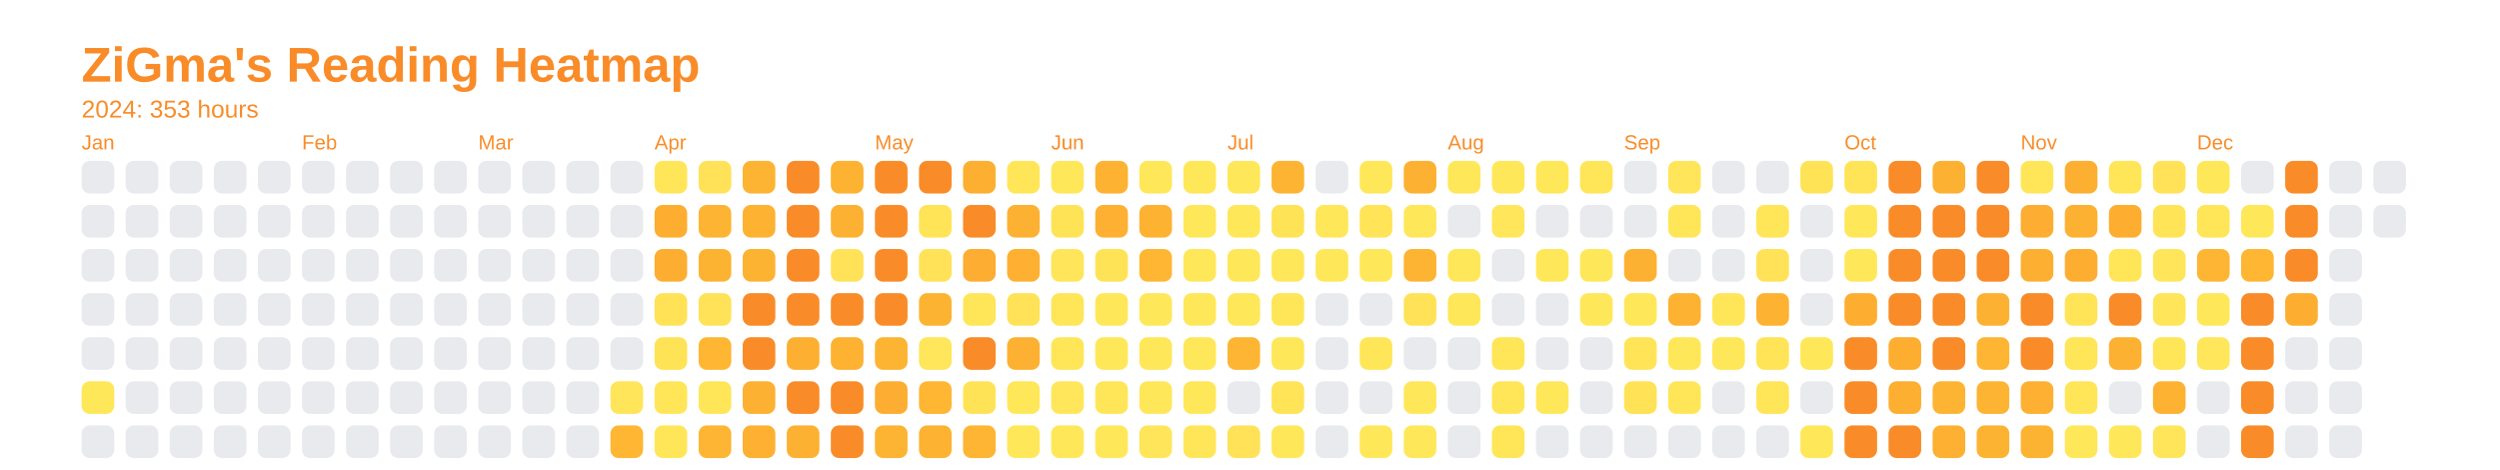
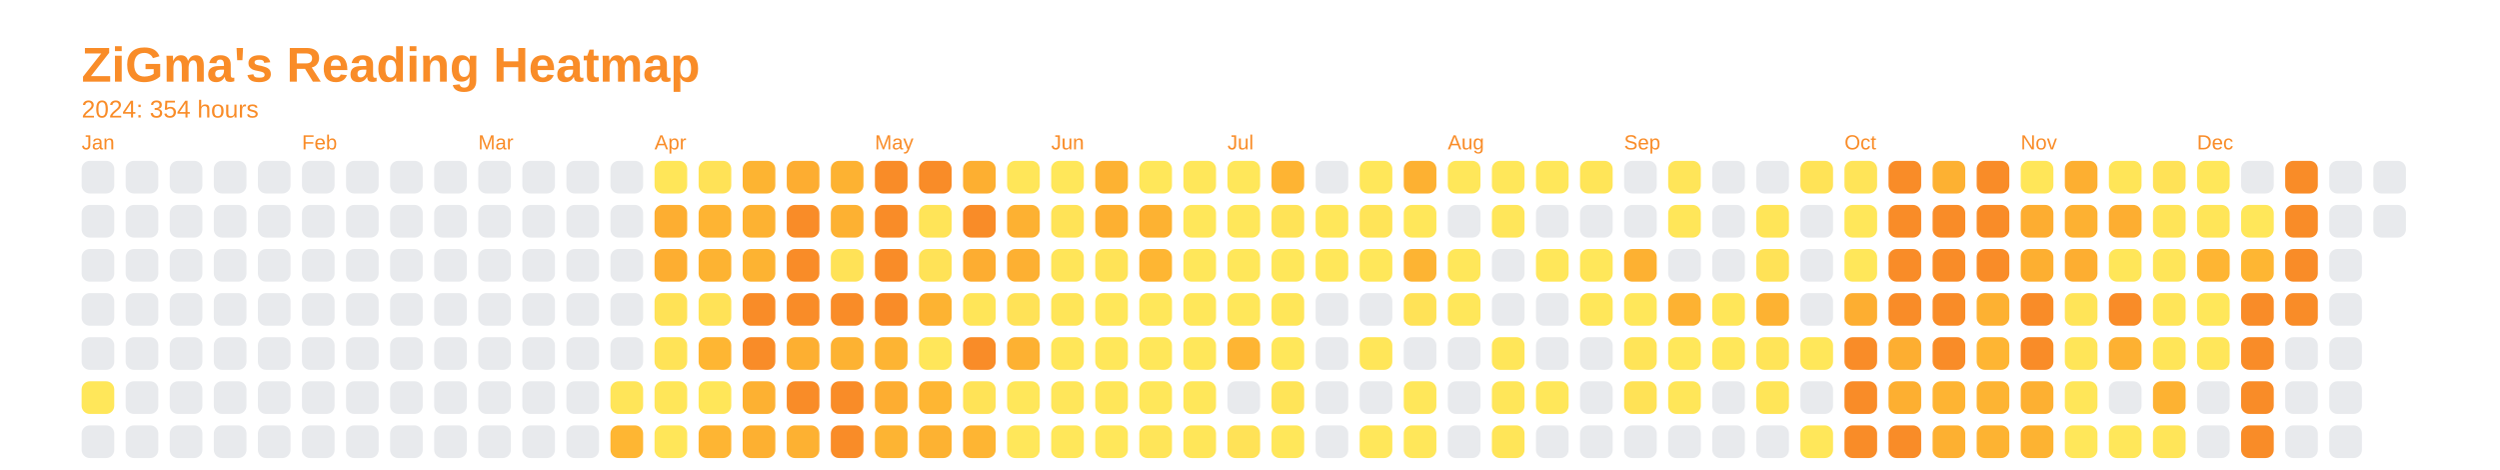
<svg xmlns="http://www.w3.org/2000/svg" baseProfile="full" height="57.5mm" version="1.1" viewBox="0,0,306.2,57.5" width="306.2mm">
  <defs />
  <rect fill="none" height="57.5" width="306.2" x="0" y="0" />
  <text fill="#f98c28" style="font-size:6px; font-family:Arial; font-weight:bold;" x="10" y="10">ZiGma's Reading Heatmap</text>
-   <text fill="#f98c28" style="font-size:3px; font-family:Arial;" x="10" y="14.4">2024: 353 hours</text>
+   <text fill="#f98c28" style="font-size:3px; font-family:Arial;" x="10" y="14.4">2024: 354 hours</text>
  <text fill="#f98c28" style="font-size:2.5px; font-family:Arial" x="10" y="18.3">Jan</text>
  <rect fill="#e8eaed" height="4" rx="1" ry="1" width="4" x="10" y="19.7" />
  <rect fill="#e8eaed" height="4" rx="1" ry="1" width="4" x="10" y="25.1" />
  <rect fill="#e8eaed" height="4" rx="1" ry="1" width="4" x="10" y="30.5" />
  <rect fill="#e8eaed" height="4" rx="1" ry="1" width="4" x="10" y="35.9" />
  <rect fill="#e8eaed" height="4" rx="1" ry="1" width="4" x="10" y="41.3" />
  <rect fill="#ffe75a" height="4" rx="1" ry="1" width="4" x="10" y="46.7" />
  <rect fill="#e8eaed" height="4" rx="1" ry="1" width="4" x="10" y="52.1" />
  <rect fill="#e8eaed" height="4" rx="1" ry="1" width="4" x="15.4" y="19.7" />
  <rect fill="#e8eaed" height="4" rx="1" ry="1" width="4" x="15.4" y="25.1" />
  <rect fill="#e8eaed" height="4" rx="1" ry="1" width="4" x="15.4" y="30.5" />
  <rect fill="#e8eaed" height="4" rx="1" ry="1" width="4" x="15.4" y="35.9" />
  <rect fill="#e8eaed" height="4" rx="1" ry="1" width="4" x="15.4" y="41.3" />
  <rect fill="#e8eaed" height="4" rx="1" ry="1" width="4" x="15.4" y="46.7" />
  <rect fill="#e8eaed" height="4" rx="1" ry="1" width="4" x="15.4" y="52.1" />
  <rect fill="#e8eaed" height="4" rx="1" ry="1" width="4" x="20.8" y="19.7" />
  <rect fill="#e8eaed" height="4" rx="1" ry="1" width="4" x="20.8" y="25.1" />
  <rect fill="#e8eaed" height="4" rx="1" ry="1" width="4" x="20.8" y="30.5" />
  <rect fill="#e8eaed" height="4" rx="1" ry="1" width="4" x="20.8" y="35.9" />
  <rect fill="#e8eaed" height="4" rx="1" ry="1" width="4" x="20.8" y="41.3" />
  <rect fill="#e8eaed" height="4" rx="1" ry="1" width="4" x="20.8" y="46.7" />
  <rect fill="#e8eaed" height="4" rx="1" ry="1" width="4" x="20.8" y="52.1" />
  <rect fill="#e8eaed" height="4" rx="1" ry="1" width="4" x="26.2" y="19.7" />
  <rect fill="#e8eaed" height="4" rx="1" ry="1" width="4" x="26.2" y="25.1" />
  <rect fill="#e8eaed" height="4" rx="1" ry="1" width="4" x="26.2" y="30.5" />
  <rect fill="#e8eaed" height="4" rx="1" ry="1" width="4" x="26.2" y="35.9" />
  <rect fill="#e8eaed" height="4" rx="1" ry="1" width="4" x="26.2" y="41.3" />
  <rect fill="#e8eaed" height="4" rx="1" ry="1" width="4" x="26.2" y="46.7" />
  <rect fill="#e8eaed" height="4" rx="1" ry="1" width="4" x="26.2" y="52.1" />
  <rect fill="#e8eaed" height="4" rx="1" ry="1" width="4" x="31.6" y="19.7" />
  <rect fill="#e8eaed" height="4" rx="1" ry="1" width="4" x="31.6" y="25.1" />
  <rect fill="#e8eaed" height="4" rx="1" ry="1" width="4" x="31.6" y="30.5" />
  <rect fill="#e8eaed" height="4" rx="1" ry="1" width="4" x="31.6" y="35.9" />
  <rect fill="#e8eaed" height="4" rx="1" ry="1" width="4" x="31.6" y="41.3" />
  <rect fill="#e8eaed" height="4" rx="1" ry="1" width="4" x="31.6" y="46.7" />
  <rect fill="#e8eaed" height="4" rx="1" ry="1" width="4" x="31.6" y="52.1" />
  <text fill="#f98c28" style="font-size:2.5px; font-family:Arial" x="37.0" y="18.3">Feb</text>
  <rect fill="#e8eaed" height="4" rx="1" ry="1" width="4" x="37.0" y="19.7" />
  <rect fill="#e8eaed" height="4" rx="1" ry="1" width="4" x="37.0" y="25.1" />
  <rect fill="#e8eaed" height="4" rx="1" ry="1" width="4" x="37.0" y="30.5" />
  <rect fill="#e8eaed" height="4" rx="1" ry="1" width="4" x="37.0" y="35.9" />
  <rect fill="#e8eaed" height="4" rx="1" ry="1" width="4" x="37.0" y="41.3" />
  <rect fill="#e8eaed" height="4" rx="1" ry="1" width="4" x="37.0" y="46.7" />
  <rect fill="#e8eaed" height="4" rx="1" ry="1" width="4" x="37.0" y="52.1" />
  <rect fill="#e8eaed" height="4" rx="1" ry="1" width="4" x="42.4" y="19.7" />
  <rect fill="#e8eaed" height="4" rx="1" ry="1" width="4" x="42.4" y="25.1" />
  <rect fill="#e8eaed" height="4" rx="1" ry="1" width="4" x="42.4" y="30.5" />
  <rect fill="#e8eaed" height="4" rx="1" ry="1" width="4" x="42.4" y="35.9" />
  <rect fill="#e8eaed" height="4" rx="1" ry="1" width="4" x="42.4" y="41.3" />
  <rect fill="#e8eaed" height="4" rx="1" ry="1" width="4" x="42.4" y="46.7" />
  <rect fill="#e8eaed" height="4" rx="1" ry="1" width="4" x="42.4" y="52.1" />
  <rect fill="#e8eaed" height="4" rx="1" ry="1" width="4" x="47.8" y="19.7" />
  <rect fill="#e8eaed" height="4" rx="1" ry="1" width="4" x="47.8" y="25.1" />
  <rect fill="#e8eaed" height="4" rx="1" ry="1" width="4" x="47.8" y="30.5" />
  <rect fill="#e8eaed" height="4" rx="1" ry="1" width="4" x="47.8" y="35.9" />
  <rect fill="#e8eaed" height="4" rx="1" ry="1" width="4" x="47.8" y="41.3" />
  <rect fill="#e8eaed" height="4" rx="1" ry="1" width="4" x="47.8" y="46.7" />
  <rect fill="#e8eaed" height="4" rx="1" ry="1" width="4" x="47.8" y="52.1" />
  <rect fill="#e8eaed" height="4" rx="1" ry="1" width="4" x="53.2" y="19.7" />
  <rect fill="#e8eaed" height="4" rx="1" ry="1" width="4" x="53.2" y="25.1" />
  <rect fill="#e8eaed" height="4" rx="1" ry="1" width="4" x="53.2" y="30.5" />
  <rect fill="#e8eaed" height="4" rx="1" ry="1" width="4" x="53.2" y="35.9" />
  <rect fill="#e8eaed" height="4" rx="1" ry="1" width="4" x="53.2" y="41.3" />
  <rect fill="#e8eaed" height="4" rx="1" ry="1" width="4" x="53.2" y="46.7" />
  <rect fill="#e8eaed" height="4" rx="1" ry="1" width="4" x="53.2" y="52.1" />
  <text fill="#f98c28" style="font-size:2.5px; font-family:Arial" x="58.6" y="18.3">Mar</text>
  <rect fill="#e8eaed" height="4" rx="1" ry="1" width="4" x="58.6" y="19.7" />
  <rect fill="#e8eaed" height="4" rx="1" ry="1" width="4" x="58.6" y="25.1" />
  <rect fill="#e8eaed" height="4" rx="1" ry="1" width="4" x="58.6" y="30.5" />
  <rect fill="#e8eaed" height="4" rx="1" ry="1" width="4" x="58.6" y="35.9" />
  <rect fill="#e8eaed" height="4" rx="1" ry="1" width="4" x="58.6" y="41.3" />
  <rect fill="#e8eaed" height="4" rx="1" ry="1" width="4" x="58.6" y="46.7" />
  <rect fill="#e8eaed" height="4" rx="1" ry="1" width="4" x="58.6" y="52.1" />
  <rect fill="#e8eaed" height="4" rx="1" ry="1" width="4" x="64" y="19.7" />
  <rect fill="#e8eaed" height="4" rx="1" ry="1" width="4" x="64" y="25.1" />
  <rect fill="#e8eaed" height="4" rx="1" ry="1" width="4" x="64" y="30.5" />
  <rect fill="#e8eaed" height="4" rx="1" ry="1" width="4" x="64" y="35.9" />
  <rect fill="#e8eaed" height="4" rx="1" ry="1" width="4" x="64" y="41.3" />
  <rect fill="#e8eaed" height="4" rx="1" ry="1" width="4" x="64" y="46.7" />
  <rect fill="#e8eaed" height="4" rx="1" ry="1" width="4" x="64" y="52.1" />
  <rect fill="#e8eaed" height="4" rx="1" ry="1" width="4" x="69.4" y="19.7" />
  <rect fill="#e8eaed" height="4" rx="1" ry="1" width="4" x="69.4" y="25.1" />
  <rect fill="#e8eaed" height="4" rx="1" ry="1" width="4" x="69.4" y="30.5" />
  <rect fill="#e8eaed" height="4" rx="1" ry="1" width="4" x="69.4" y="35.9" />
  <rect fill="#e8eaed" height="4" rx="1" ry="1" width="4" x="69.4" y="41.3" />
  <rect fill="#e8eaed" height="4" rx="1" ry="1" width="4" x="69.4" y="46.7" />
  <rect fill="#e8eaed" height="4" rx="1" ry="1" width="4" x="69.4" y="52.1" />
  <rect fill="#e8eaed" height="4" rx="1" ry="1" width="4" x="74.8" y="19.7" />
  <rect fill="#e8eaed" height="4" rx="1" ry="1" width="4" x="74.8" y="25.1" />
  <rect fill="#e8eaed" height="4" rx="1" ry="1" width="4" x="74.8" y="30.5" />
  <rect fill="#e8eaed" height="4" rx="1" ry="1" width="4" x="74.8" y="35.9" />
  <rect fill="#e8eaed" height="4" rx="1" ry="1" width="4" x="74.8" y="41.3" />
  <rect fill="#ffe559" height="4" rx="1" ry="1" width="4" x="74.8" y="46.7" />
  <rect fill="#feb633" height="4" rx="1" ry="1" width="4" x="74.8" y="52.1" />
  <text fill="#f98c28" style="font-size:2.5px; font-family:Arial" x="80.2" y="18.3">Apr</text>
  <rect fill="#ffe659" height="4" rx="1" ry="1" width="4" x="80.2" y="19.7" />
  <rect fill="#fdae31" height="4" rx="1" ry="1" width="4" x="80.2" y="25.1" />
  <rect fill="#fdae31" height="4" rx="1" ry="1" width="4" x="80.2" y="30.5" />
  <rect fill="#ffe256" height="4" rx="1" ry="1" width="4" x="80.2" y="35.9" />
  <rect fill="#ffe357" height="4" rx="1" ry="1" width="4" x="80.2" y="41.3" />
  <rect fill="#ffe659" height="4" rx="1" ry="1" width="4" x="80.2" y="46.7" />
  <rect fill="#ffe659" height="4" rx="1" ry="1" width="4" x="80.2" y="52.1" />
  <rect fill="#ffe257" height="4" rx="1" ry="1" width="4" x="85.6" y="19.7" />
  <rect fill="#feb433" height="4" rx="1" ry="1" width="4" x="85.6" y="25.1" />
  <rect fill="#fdb332" height="4" rx="1" ry="1" width="4" x="85.6" y="30.5" />
  <rect fill="#ffe257" height="4" rx="1" ry="1" width="4" x="85.6" y="35.9" />
  <rect fill="#feb633" height="4" rx="1" ry="1" width="4" x="85.6" y="41.3" />
  <rect fill="#ffe659" height="4" rx="1" ry="1" width="4" x="85.6" y="46.7" />
  <rect fill="#feb533" height="4" rx="1" ry="1" width="4" x="85.6" y="52.1" />
  <rect fill="#fdb432" height="4" rx="1" ry="1" width="4" x="91" y="19.7" />
  <rect fill="#fdb232" height="4" rx="1" ry="1" width="4" x="91" y="25.1" />
  <rect fill="#fdb332" height="4" rx="1" ry="1" width="4" x="91" y="30.5" />
  <rect fill="#f98c28" height="4" rx="1" ry="1" width="4" x="91" y="35.9" />
  <rect fill="#f98c28" height="4" rx="1" ry="1" width="4" x="91" y="41.3" />
  <rect fill="#fdb132" height="4" rx="1" ry="1" width="4" x="91" y="46.7" />
  <rect fill="#fdb031" height="4" rx="1" ry="1" width="4" x="91" y="52.1" />
-   <rect fill="#f98c28" height="4" rx="1" ry="1" width="4" x="96.4" y="19.7" />
+   <rect fill="#fdad31" height="4" rx="1" ry="1" width="4" x="96.4" y="19.7" />
  <rect fill="#f98c28" height="4" rx="1" ry="1" width="4" x="96.4" y="25.1" />
  <rect fill="#f98c28" height="4" rx="1" ry="1" width="4" x="96.4" y="30.5" />
  <rect fill="#f98c28" height="4" rx="1" ry="1" width="4" x="96.4" y="35.9" />
  <rect fill="#fdaf31" height="4" rx="1" ry="1" width="4" x="96.4" y="41.3" />
  <rect fill="#f98c28" height="4" rx="1" ry="1" width="4" x="96.4" y="46.7" />
  <rect fill="#fdb132" height="4" rx="1" ry="1" width="4" x="96.4" y="52.1" />
  <rect fill="#fdb232" height="4" rx="1" ry="1" width="4" x="101.8" y="19.7" />
  <rect fill="#fdb132" height="4" rx="1" ry="1" width="4" x="101.8" y="25.1" />
  <rect fill="#ffe257" height="4" rx="1" ry="1" width="4" x="101.8" y="30.5" />
  <rect fill="#f98c28" height="4" rx="1" ry="1" width="4" x="101.8" y="35.9" />
  <rect fill="#fdb232" height="4" rx="1" ry="1" width="4" x="101.8" y="41.3" />
  <rect fill="#f98c28" height="4" rx="1" ry="1" width="4" x="101.8" y="46.7" />
  <rect fill="#f98c28" height="4" rx="1" ry="1" width="4" x="101.8" y="52.1" />
  <text fill="#f98c28" style="font-size:2.5px; font-family:Arial" x="107.2" y="18.3">May</text>
  <rect fill="#f98c28" height="4" rx="1" ry="1" width="4" x="107.2" y="19.7" />
  <rect fill="#f98c28" height="4" rx="1" ry="1" width="4" x="107.2" y="25.1" />
  <rect fill="#f98c28" height="4" rx="1" ry="1" width="4" x="107.2" y="30.5" />
  <rect fill="#f98c28" height="4" rx="1" ry="1" width="4" x="107.2" y="35.9" />
  <rect fill="#fdb433" height="4" rx="1" ry="1" width="4" x="107.2" y="41.3" />
  <rect fill="#fdad31" height="4" rx="1" ry="1" width="4" x="107.2" y="46.7" />
  <rect fill="#fdb433" height="4" rx="1" ry="1" width="4" x="107.2" y="52.1" />
  <rect fill="#f98c28" height="4" rx="1" ry="1" width="4" x="112.6" y="19.7" />
  <rect fill="#ffe458" height="4" rx="1" ry="1" width="4" x="112.6" y="25.1" />
  <rect fill="#ffe257" height="4" rx="1" ry="1" width="4" x="112.6" y="30.5" />
  <rect fill="#fdb332" height="4" rx="1" ry="1" width="4" x="112.6" y="35.9" />
  <rect fill="#ffe65a" height="4" rx="1" ry="1" width="4" x="112.6" y="41.3" />
  <rect fill="#feb633" height="4" rx="1" ry="1" width="4" x="112.6" y="46.7" />
  <rect fill="#fdb232" height="4" rx="1" ry="1" width="4" x="112.6" y="52.1" />
  <rect fill="#fdaf31" height="4" rx="1" ry="1" width="4" x="118" y="19.7" />
  <rect fill="#f98c28" height="4" rx="1" ry="1" width="4" x="118" y="25.1" />
  <rect fill="#fdad31" height="4" rx="1" ry="1" width="4" x="118" y="30.5" />
  <rect fill="#ffe558" height="4" rx="1" ry="1" width="4" x="118" y="35.9" />
  <rect fill="#f98c28" height="4" rx="1" ry="1" width="4" x="118" y="41.3" />
  <rect fill="#ffe357" height="4" rx="1" ry="1" width="4" x="118" y="46.7" />
  <rect fill="#feb533" height="4" rx="1" ry="1" width="4" x="118" y="52.1" />
  <rect fill="#ffe659" height="4" rx="1" ry="1" width="4" x="123.4" y="19.7" />
  <rect fill="#fdb132" height="4" rx="1" ry="1" width="4" x="123.4" y="25.1" />
  <rect fill="#fdb032" height="4" rx="1" ry="1" width="4" x="123.4" y="30.5" />
  <rect fill="#ffe257" height="4" rx="1" ry="1" width="4" x="123.4" y="35.9" />
  <rect fill="#fdb132" height="4" rx="1" ry="1" width="4" x="123.4" y="41.3" />
  <rect fill="#ffe75a" height="4" rx="1" ry="1" width="4" x="123.4" y="46.7" />
  <rect fill="#ffe75a" height="4" rx="1" ry="1" width="4" x="123.4" y="52.1" />
  <text fill="#f98c28" style="font-size:2.5px; font-family:Arial" x="128.8" y="18.3">Jun</text>
  <rect fill="#ffe75a" height="4" rx="1" ry="1" width="4" x="128.8" y="19.7" />
  <rect fill="#ffe357" height="4" rx="1" ry="1" width="4" x="128.8" y="25.1" />
  <rect fill="#ffe559" height="4" rx="1" ry="1" width="4" x="128.8" y="30.5" />
  <rect fill="#ffe558" height="4" rx="1" ry="1" width="4" x="128.8" y="35.9" />
  <rect fill="#ffe659" height="4" rx="1" ry="1" width="4" x="128.8" y="41.3" />
  <rect fill="#ffe65a" height="4" rx="1" ry="1" width="4" x="128.8" y="46.7" />
  <rect fill="#ffe75a" height="4" rx="1" ry="1" width="4" x="128.8" y="52.1" />
  <rect fill="#fdb232" height="4" rx="1" ry="1" width="4" x="134.2" y="19.7" />
  <rect fill="#fdb031" height="4" rx="1" ry="1" width="4" x="134.2" y="25.1" />
  <rect fill="#ffe357" height="4" rx="1" ry="1" width="4" x="134.2" y="30.5" />
  <rect fill="#ffe75a" height="4" rx="1" ry="1" width="4" x="134.2" y="35.9" />
  <rect fill="#ffe75a" height="4" rx="1" ry="1" width="4" x="134.2" y="41.3" />
  <rect fill="#ffe659" height="4" rx="1" ry="1" width="4" x="134.2" y="46.7" />
  <rect fill="#ffe75a" height="4" rx="1" ry="1" width="4" x="134.2" y="52.1" />
  <rect fill="#ffe75a" height="4" rx="1" ry="1" width="4" x="139.6" y="19.7" />
  <rect fill="#fdb232" height="4" rx="1" ry="1" width="4" x="139.6" y="25.1" />
  <rect fill="#feb633" height="4" rx="1" ry="1" width="4" x="139.6" y="30.5" />
  <rect fill="#ffe75a" height="4" rx="1" ry="1" width="4" x="139.6" y="35.9" />
  <rect fill="#ffe75a" height="4" rx="1" ry="1" width="4" x="139.6" y="41.3" />
  <rect fill="#ffe75a" height="4" rx="1" ry="1" width="4" x="139.6" y="46.7" />
  <rect fill="#ffe559" height="4" rx="1" ry="1" width="4" x="139.6" y="52.1" />
  <rect fill="#ffe75a" height="4" rx="1" ry="1" width="4" x="145" y="19.7" />
  <rect fill="#ffe75a" height="4" rx="1" ry="1" width="4" x="145" y="25.1" />
  <rect fill="#ffe75a" height="4" rx="1" ry="1" width="4" x="145" y="30.5" />
  <rect fill="#ffe75a" height="4" rx="1" ry="1" width="4" x="145" y="35.9" />
  <rect fill="#ffe75a" height="4" rx="1" ry="1" width="4" x="145" y="41.3" />
  <rect fill="#ffe75a" height="4" rx="1" ry="1" width="4" x="145" y="46.7" />
  <rect fill="#ffe659" height="4" rx="1" ry="1" width="4" x="145" y="52.1" />
  <text fill="#f98c28" style="font-size:2.5px; font-family:Arial" x="150.4" y="18.3">Jul</text>
  <rect fill="#ffe75a" height="4" rx="1" ry="1" width="4" x="150.4" y="19.7" />
  <rect fill="#ffe75a" height="4" rx="1" ry="1" width="4" x="150.4" y="25.1" />
  <rect fill="#ffe75a" height="4" rx="1" ry="1" width="4" x="150.4" y="30.5" />
  <rect fill="#ffe75a" height="4" rx="1" ry="1" width="4" x="150.4" y="35.9" />
  <rect fill="#feb533" height="4" rx="1" ry="1" width="4" x="150.4" y="41.3" />
  <rect fill="#e8eaed" height="4" rx="1" ry="1" width="4" x="150.4" y="46.7" />
  <rect fill="#ffe257" height="4" rx="1" ry="1" width="4" x="150.4" y="52.1" />
  <rect fill="#feb433" height="4" rx="1" ry="1" width="4" x="155.8" y="19.7" />
  <rect fill="#ffe357" height="4" rx="1" ry="1" width="4" x="155.8" y="25.1" />
  <rect fill="#ffe75a" height="4" rx="1" ry="1" width="4" x="155.8" y="30.5" />
  <rect fill="#ffe659" height="4" rx="1" ry="1" width="4" x="155.8" y="35.9" />
  <rect fill="#ffe75a" height="4" rx="1" ry="1" width="4" x="155.8" y="41.3" />
  <rect fill="#ffe458" height="4" rx="1" ry="1" width="4" x="155.8" y="46.7" />
  <rect fill="#ffe75a" height="4" rx="1" ry="1" width="4" x="155.8" y="52.1" />
  <rect fill="#e8eaed" height="4" rx="1" ry="1" width="4" x="161.2" y="19.7" />
  <rect fill="#ffe75a" height="4" rx="1" ry="1" width="4" x="161.2" y="25.1" />
  <rect fill="#ffe75a" height="4" rx="1" ry="1" width="4" x="161.2" y="30.5" />
  <rect fill="#e8eaed" height="4" rx="1" ry="1" width="4" x="161.2" y="35.9" />
  <rect fill="#e8eaed" height="4" rx="1" ry="1" width="4" x="161.2" y="41.3" />
  <rect fill="#e8eaed" height="4" rx="1" ry="1" width="4" x="161.2" y="46.7" />
  <rect fill="#e8eaed" height="4" rx="1" ry="1" width="4" x="161.2" y="52.1" />
  <rect fill="#ffe75a" height="4" rx="1" ry="1" width="4" x="166.6" y="19.7" />
  <rect fill="#ffe458" height="4" rx="1" ry="1" width="4" x="166.6" y="25.1" />
  <rect fill="#ffe75a" height="4" rx="1" ry="1" width="4" x="166.6" y="30.5" />
  <rect fill="#e8eaed" height="4" rx="1" ry="1" width="4" x="166.6" y="35.9" />
  <rect fill="#ffe659" height="4" rx="1" ry="1" width="4" x="166.6" y="41.3" />
  <rect fill="#e8eaed" height="4" rx="1" ry="1" width="4" x="166.6" y="46.7" />
  <rect fill="#ffe75a" height="4" rx="1" ry="1" width="4" x="166.6" y="52.1" />
  <rect fill="#fdb132" height="4" rx="1" ry="1" width="4" x="172" y="19.7" />
  <rect fill="#ffe75a" height="4" rx="1" ry="1" width="4" x="172" y="25.1" />
  <rect fill="#fdb433" height="4" rx="1" ry="1" width="4" x="172" y="30.5" />
  <rect fill="#ffe257" height="4" rx="1" ry="1" width="4" x="172" y="35.9" />
  <rect fill="#e8eaed" height="4" rx="1" ry="1" width="4" x="172" y="41.3" />
  <rect fill="#ffe75a" height="4" rx="1" ry="1" width="4" x="172" y="46.7" />
  <rect fill="#ffe75a" height="4" rx="1" ry="1" width="4" x="172" y="52.1" />
  <text fill="#f98c28" style="font-size:2.5px; font-family:Arial" x="177.4" y="18.3">Aug</text>
  <rect fill="#ffe75a" height="4" rx="1" ry="1" width="4" x="177.4" y="19.7" />
  <rect fill="#e8eaed" height="4" rx="1" ry="1" width="4" x="177.4" y="25.1" />
  <rect fill="#ffe75a" height="4" rx="1" ry="1" width="4" x="177.4" y="30.5" />
  <rect fill="#ffe75a" height="4" rx="1" ry="1" width="4" x="177.4" y="35.9" />
  <rect fill="#e8eaed" height="4" rx="1" ry="1" width="4" x="177.4" y="41.3" />
  <rect fill="#e8eaed" height="4" rx="1" ry="1" width="4" x="177.4" y="46.7" />
  <rect fill="#e8eaed" height="4" rx="1" ry="1" width="4" x="177.4" y="52.1" />
  <rect fill="#ffe75a" height="4" rx="1" ry="1" width="4" x="182.8" y="19.7" />
  <rect fill="#ffe65a" height="4" rx="1" ry="1" width="4" x="182.8" y="25.1" />
  <rect fill="#e8eaed" height="4" rx="1" ry="1" width="4" x="182.8" y="30.5" />
  <rect fill="#e8eaed" height="4" rx="1" ry="1" width="4" x="182.8" y="35.9" />
  <rect fill="#ffe659" height="4" rx="1" ry="1" width="4" x="182.8" y="41.3" />
  <rect fill="#ffe659" height="4" rx="1" ry="1" width="4" x="182.8" y="46.7" />
  <rect fill="#ffe558" height="4" rx="1" ry="1" width="4" x="182.8" y="52.1" />
  <rect fill="#ffe75a" height="4" rx="1" ry="1" width="4" x="188.2" y="19.7" />
  <rect fill="#e8eaed" height="4" rx="1" ry="1" width="4" x="188.2" y="25.1" />
  <rect fill="#ffe75a" height="4" rx="1" ry="1" width="4" x="188.2" y="30.5" />
  <rect fill="#e8eaed" height="4" rx="1" ry="1" width="4" x="188.2" y="35.9" />
  <rect fill="#e8eaed" height="4" rx="1" ry="1" width="4" x="188.2" y="41.3" />
  <rect fill="#ffe75a" height="4" rx="1" ry="1" width="4" x="188.2" y="46.7" />
  <rect fill="#e8eaed" height="4" rx="1" ry="1" width="4" x="188.2" y="52.1" />
  <rect fill="#ffe558" height="4" rx="1" ry="1" width="4" x="193.6" y="19.7" />
  <rect fill="#e8eaed" height="4" rx="1" ry="1" width="4" x="193.6" y="25.1" />
  <rect fill="#ffe75a" height="4" rx="1" ry="1" width="4" x="193.6" y="30.5" />
  <rect fill="#ffe75a" height="4" rx="1" ry="1" width="4" x="193.6" y="35.9" />
  <rect fill="#e8eaed" height="4" rx="1" ry="1" width="4" x="193.6" y="41.3" />
  <rect fill="#e8eaed" height="4" rx="1" ry="1" width="4" x="193.6" y="46.7" />
  <rect fill="#e8eaed" height="4" rx="1" ry="1" width="4" x="193.6" y="52.1" />
  <text fill="#f98c28" style="font-size:2.5px; font-family:Arial" x="199" y="18.3">Sep</text>
  <rect fill="#e8eaed" height="4" rx="1" ry="1" width="4" x="199" y="19.7" />
  <rect fill="#e8eaed" height="4" rx="1" ry="1" width="4" x="199" y="25.1" />
  <rect fill="#fdb132" height="4" rx="1" ry="1" width="4" x="199" y="30.5" />
  <rect fill="#ffe75a" height="4" rx="1" ry="1" width="4" x="199" y="35.9" />
  <rect fill="#ffe458" height="4" rx="1" ry="1" width="4" x="199" y="41.3" />
  <rect fill="#ffe256" height="4" rx="1" ry="1" width="4" x="199" y="46.7" />
  <rect fill="#e8eaed" height="4" rx="1" ry="1" width="4" x="199" y="52.1" />
  <rect fill="#ffe559" height="4" rx="1" ry="1" width="4" x="204.4" y="19.7" />
  <rect fill="#ffe659" height="4" rx="1" ry="1" width="4" x="204.4" y="25.1" />
  <rect fill="#e8eaed" height="4" rx="1" ry="1" width="4" x="204.4" y="30.5" />
  <rect fill="#fdb232" height="4" rx="1" ry="1" width="4" x="204.4" y="35.9" />
  <rect fill="#ffe75a" height="4" rx="1" ry="1" width="4" x="204.4" y="41.3" />
  <rect fill="#ffe659" height="4" rx="1" ry="1" width="4" x="204.4" y="46.7" />
  <rect fill="#e8eaed" height="4" rx="1" ry="1" width="4" x="204.4" y="52.1" />
  <rect fill="#e8eaed" height="4" rx="1" ry="1" width="4" x="209.8" y="19.7" />
  <rect fill="#e8eaed" height="4" rx="1" ry="1" width="4" x="209.8" y="25.1" />
  <rect fill="#e8eaed" height="4" rx="1" ry="1" width="4" x="209.8" y="30.5" />
  <rect fill="#ffe659" height="4" rx="1" ry="1" width="4" x="209.8" y="35.9" />
  <rect fill="#ffe75a" height="4" rx="1" ry="1" width="4" x="209.8" y="41.3" />
  <rect fill="#e8eaed" height="4" rx="1" ry="1" width="4" x="209.8" y="46.7" />
  <rect fill="#e8eaed" height="4" rx="1" ry="1" width="4" x="209.8" y="52.1" />
  <rect fill="#e8eaed" height="4" rx="1" ry="1" width="4" x="215.2" y="19.7" />
  <rect fill="#ffe558" height="4" rx="1" ry="1" width="4" x="215.2" y="25.1" />
  <rect fill="#ffe257" height="4" rx="1" ry="1" width="4" x="215.2" y="30.5" />
  <rect fill="#fdb232" height="4" rx="1" ry="1" width="4" x="215.2" y="35.9" />
  <rect fill="#ffe458" height="4" rx="1" ry="1" width="4" x="215.2" y="41.3" />
  <rect fill="#ffe558" height="4" rx="1" ry="1" width="4" x="215.2" y="46.7" />
  <rect fill="#e8eaed" height="4" rx="1" ry="1" width="4" x="215.2" y="52.1" />
  <rect fill="#ffe357" height="4" rx="1" ry="1" width="4" x="220.6" y="19.7" />
  <rect fill="#e8eaed" height="4" rx="1" ry="1" width="4" x="220.6" y="25.1" />
  <rect fill="#e8eaed" height="4" rx="1" ry="1" width="4" x="220.6" y="30.5" />
  <rect fill="#e8eaed" height="4" rx="1" ry="1" width="4" x="220.6" y="35.9" />
  <rect fill="#ffe75a" height="4" rx="1" ry="1" width="4" x="220.6" y="41.3" />
  <rect fill="#e8eaed" height="4" rx="1" ry="1" width="4" x="220.6" y="46.7" />
  <rect fill="#ffe75a" height="4" rx="1" ry="1" width="4" x="220.6" y="52.1" />
  <text fill="#f98c28" style="font-size:2.5px; font-family:Arial" x="226" y="18.3">Oct</text>
  <rect fill="#ffe458" height="4" rx="1" ry="1" width="4" x="226" y="19.7" />
  <rect fill="#ffe75a" height="4" rx="1" ry="1" width="4" x="226" y="25.1" />
  <rect fill="#ffe75a" height="4" rx="1" ry="1" width="4" x="226" y="30.5" />
  <rect fill="#fdae31" height="4" rx="1" ry="1" width="4" x="226" y="35.9" />
  <rect fill="#f98c28" height="4" rx="1" ry="1" width="4" x="226" y="41.3" />
  <rect fill="#f98c28" height="4" rx="1" ry="1" width="4" x="226" y="46.7" />
  <rect fill="#f98c28" height="4" rx="1" ry="1" width="4" x="226" y="52.1" />
  <rect fill="#f98c28" height="4" rx="1" ry="1" width="4" x="231.4" y="19.7" />
  <rect fill="#f98c28" height="4" rx="1" ry="1" width="4" x="231.4" y="25.1" />
  <rect fill="#f98c28" height="4" rx="1" ry="1" width="4" x="231.4" y="30.5" />
  <rect fill="#f98c28" height="4" rx="1" ry="1" width="4" x="231.4" y="35.9" />
  <rect fill="#fdae31" height="4" rx="1" ry="1" width="4" x="231.4" y="41.3" />
  <rect fill="#fdaf31" height="4" rx="1" ry="1" width="4" x="231.4" y="46.7" />
  <rect fill="#f98c28" height="4" rx="1" ry="1" width="4" x="231.4" y="52.1" />
  <rect fill="#fdb132" height="4" rx="1" ry="1" width="4" x="236.8" y="19.7" />
  <rect fill="#f98c28" height="4" rx="1" ry="1" width="4" x="236.8" y="25.1" />
  <rect fill="#f98c28" height="4" rx="1" ry="1" width="4" x="236.8" y="30.5" />
  <rect fill="#f98c28" height="4" rx="1" ry="1" width="4" x="236.8" y="35.9" />
  <rect fill="#f98c28" height="4" rx="1" ry="1" width="4" x="236.8" y="41.3" />
  <rect fill="#feb433" height="4" rx="1" ry="1" width="4" x="236.8" y="46.7" />
  <rect fill="#fdb031" height="4" rx="1" ry="1" width="4" x="236.8" y="52.1" />
  <rect fill="#f98c28" height="4" rx="1" ry="1" width="4" x="242.2" y="19.7" />
  <rect fill="#f98c28" height="4" rx="1" ry="1" width="4" x="242.2" y="25.1" />
  <rect fill="#f98c28" height="4" rx="1" ry="1" width="4" x="242.2" y="30.5" />
  <rect fill="#fdb132" height="4" rx="1" ry="1" width="4" x="242.2" y="35.9" />
  <rect fill="#feb533" height="4" rx="1" ry="1" width="4" x="242.2" y="41.3" />
  <rect fill="#fdb433" height="4" rx="1" ry="1" width="4" x="242.2" y="46.7" />
  <rect fill="#fdb332" height="4" rx="1" ry="1" width="4" x="242.2" y="52.1" />
  <text fill="#f98c28" style="font-size:2.5px; font-family:Arial" x="247.6" y="18.3">Nov</text>
  <rect fill="#ffe659" height="4" rx="1" ry="1" width="4" x="247.6" y="19.7" />
  <rect fill="#fdad31" height="4" rx="1" ry="1" width="4" x="247.6" y="25.1" />
  <rect fill="#fdaf31" height="4" rx="1" ry="1" width="4" x="247.6" y="30.5" />
  <rect fill="#f98c28" height="4" rx="1" ry="1" width="4" x="247.6" y="35.9" />
  <rect fill="#f98c28" height="4" rx="1" ry="1" width="4" x="247.6" y="41.3" />
  <rect fill="#fdb032" height="4" rx="1" ry="1" width="4" x="247.6" y="46.7" />
  <rect fill="#fdb332" height="4" rx="1" ry="1" width="4" x="247.6" y="52.1" />
  <rect fill="#fdaf31" height="4" rx="1" ry="1" width="4" x="253" y="19.7" />
  <rect fill="#fdb132" height="4" rx="1" ry="1" width="4" x="253" y="25.1" />
  <rect fill="#fdae31" height="4" rx="1" ry="1" width="4" x="253" y="30.5" />
  <rect fill="#ffe458" height="4" rx="1" ry="1" width="4" x="253" y="35.9" />
  <rect fill="#ffe558" height="4" rx="1" ry="1" width="4" x="253" y="41.3" />
  <rect fill="#ffe659" height="4" rx="1" ry="1" width="4" x="253" y="46.7" />
  <rect fill="#ffe75a" height="4" rx="1" ry="1" width="4" x="253" y="52.1" />
  <rect fill="#ffe558" height="4" rx="1" ry="1" width="4" x="258.4" y="19.7" />
  <rect fill="#fdae31" height="4" rx="1" ry="1" width="4" x="258.4" y="25.1" />
  <rect fill="#ffe659" height="4" rx="1" ry="1" width="4" x="258.4" y="30.5" />
  <rect fill="#f98c28" height="4" rx="1" ry="1" width="4" x="258.4" y="35.9" />
  <rect fill="#fdb132" height="4" rx="1" ry="1" width="4" x="258.4" y="41.3" />
  <rect fill="#e8eaed" height="4" rx="1" ry="1" width="4" x="258.4" y="46.7" />
  <rect fill="#ffe75a" height="4" rx="1" ry="1" width="4" x="258.4" y="52.1" />
  <rect fill="#ffe257" height="4" rx="1" ry="1" width="4" x="263.8" y="19.7" />
  <rect fill="#ffe458" height="4" rx="1" ry="1" width="4" x="263.8" y="25.1" />
  <rect fill="#ffe559" height="4" rx="1" ry="1" width="4" x="263.8" y="30.5" />
  <rect fill="#ffe559" height="4" rx="1" ry="1" width="4" x="263.8" y="35.9" />
  <rect fill="#ffe558" height="4" rx="1" ry="1" width="4" x="263.8" y="41.3" />
  <rect fill="#fdb232" height="4" rx="1" ry="1" width="4" x="263.8" y="46.7" />
  <rect fill="#ffe559" height="4" rx="1" ry="1" width="4" x="263.8" y="52.1" />
  <text fill="#f98c28" style="font-size:2.5px; font-family:Arial" x="269.2" y="18.3">Dec</text>
  <rect fill="#ffe75a" height="4" rx="1" ry="1" width="4" x="269.2" y="19.7" />
  <rect fill="#ffe558" height="4" rx="1" ry="1" width="4" x="269.2" y="25.1" />
  <rect fill="#feb533" height="4" rx="1" ry="1" width="4" x="269.2" y="30.5" />
  <rect fill="#ffe75a" height="4" rx="1" ry="1" width="4" x="269.2" y="35.9" />
  <rect fill="#ffe65a" height="4" rx="1" ry="1" width="4" x="269.2" y="41.3" />
  <rect fill="#e8eaed" height="4" rx="1" ry="1" width="4" x="269.2" y="46.7" />
  <rect fill="#e8eaed" height="4" rx="1" ry="1" width="4" x="269.2" y="52.1" />
  <rect fill="#e8eaed" height="4" rx="1" ry="1" width="4" x="274.6" y="19.7" />
  <rect fill="#ffe75a" height="4" rx="1" ry="1" width="4" x="274.6" y="25.1" />
  <rect fill="#feb633" height="4" rx="1" ry="1" width="4" x="274.6" y="30.5" />
  <rect fill="#f98c28" height="4" rx="1" ry="1" width="4" x="274.6" y="35.9" />
  <rect fill="#f98c28" height="4" rx="1" ry="1" width="4" x="274.6" y="41.3" />
  <rect fill="#f98c28" height="4" rx="1" ry="1" width="4" x="274.6" y="46.7" />
  <rect fill="#f98c28" height="4" rx="1" ry="1" width="4" x="274.6" y="52.1" />
  <rect fill="#f98c28" height="4" rx="1" ry="1" width="4" x="280" y="19.7" />
  <rect fill="#f98c28" height="4" rx="1" ry="1" width="4" x="280" y="25.1" />
  <rect fill="#f98c28" height="4" rx="1" ry="1" width="4" x="280" y="30.5" />
-   <rect fill="#fdae31" height="4" rx="1" ry="1" width="4" x="280" y="35.9" />
+   <rect fill="#f98c28" height="4" rx="1" ry="1" width="4" x="280" y="35.9" />
  <rect fill="#e8eaed" height="4" rx="1" ry="1" width="4" x="280" y="41.3" />
  <rect fill="#e8eaed" height="4" rx="1" ry="1" width="4" x="280" y="46.7" />
  <rect fill="#e8eaed" height="4" rx="1" ry="1" width="4" x="280" y="52.1" />
  <rect fill="#e8eaed" height="4" rx="1" ry="1" width="4" x="285.4" y="19.7" />
  <rect fill="#e8eaed" height="4" rx="1" ry="1" width="4" x="285.4" y="25.1" />
  <rect fill="#e8eaed" height="4" rx="1" ry="1" width="4" x="285.4" y="30.5" />
  <rect fill="#e8eaed" height="4" rx="1" ry="1" width="4" x="285.4" y="35.9" />
  <rect fill="#e8eaed" height="4" rx="1" ry="1" width="4" x="285.4" y="41.3" />
  <rect fill="#e8eaed" height="4" rx="1" ry="1" width="4" x="285.4" y="46.7" />
  <rect fill="#e8eaed" height="4" rx="1" ry="1" width="4" x="285.4" y="52.1" />
  <rect fill="#e8eaed" height="4" rx="1" ry="1" width="4" x="290.8" y="19.7" />
  <rect fill="#e8eaed" height="4" rx="1" ry="1" width="4" x="290.8" y="25.1" />
</svg>
